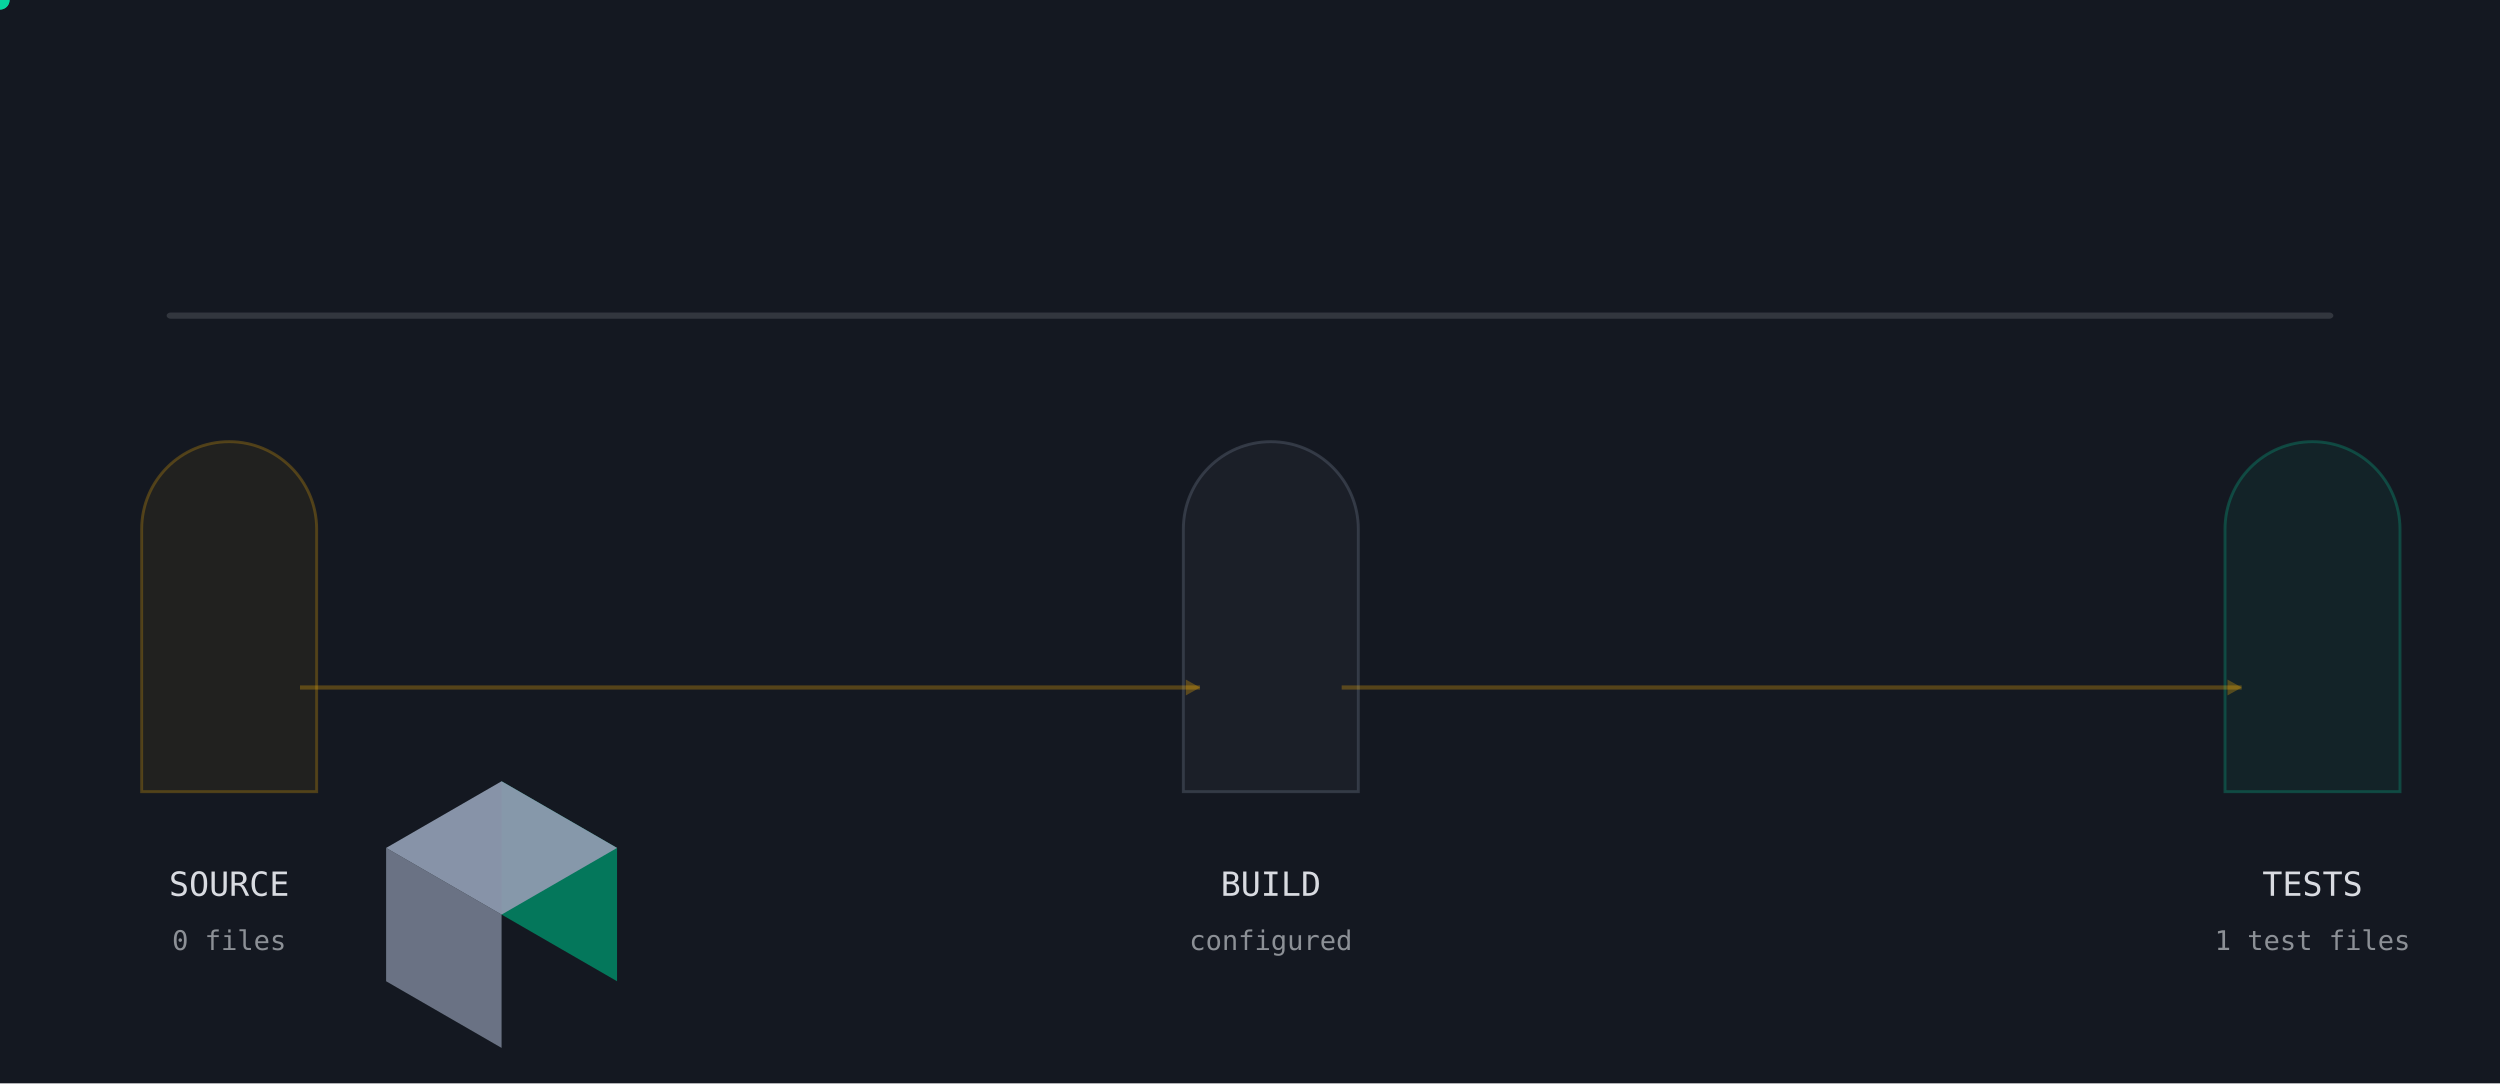
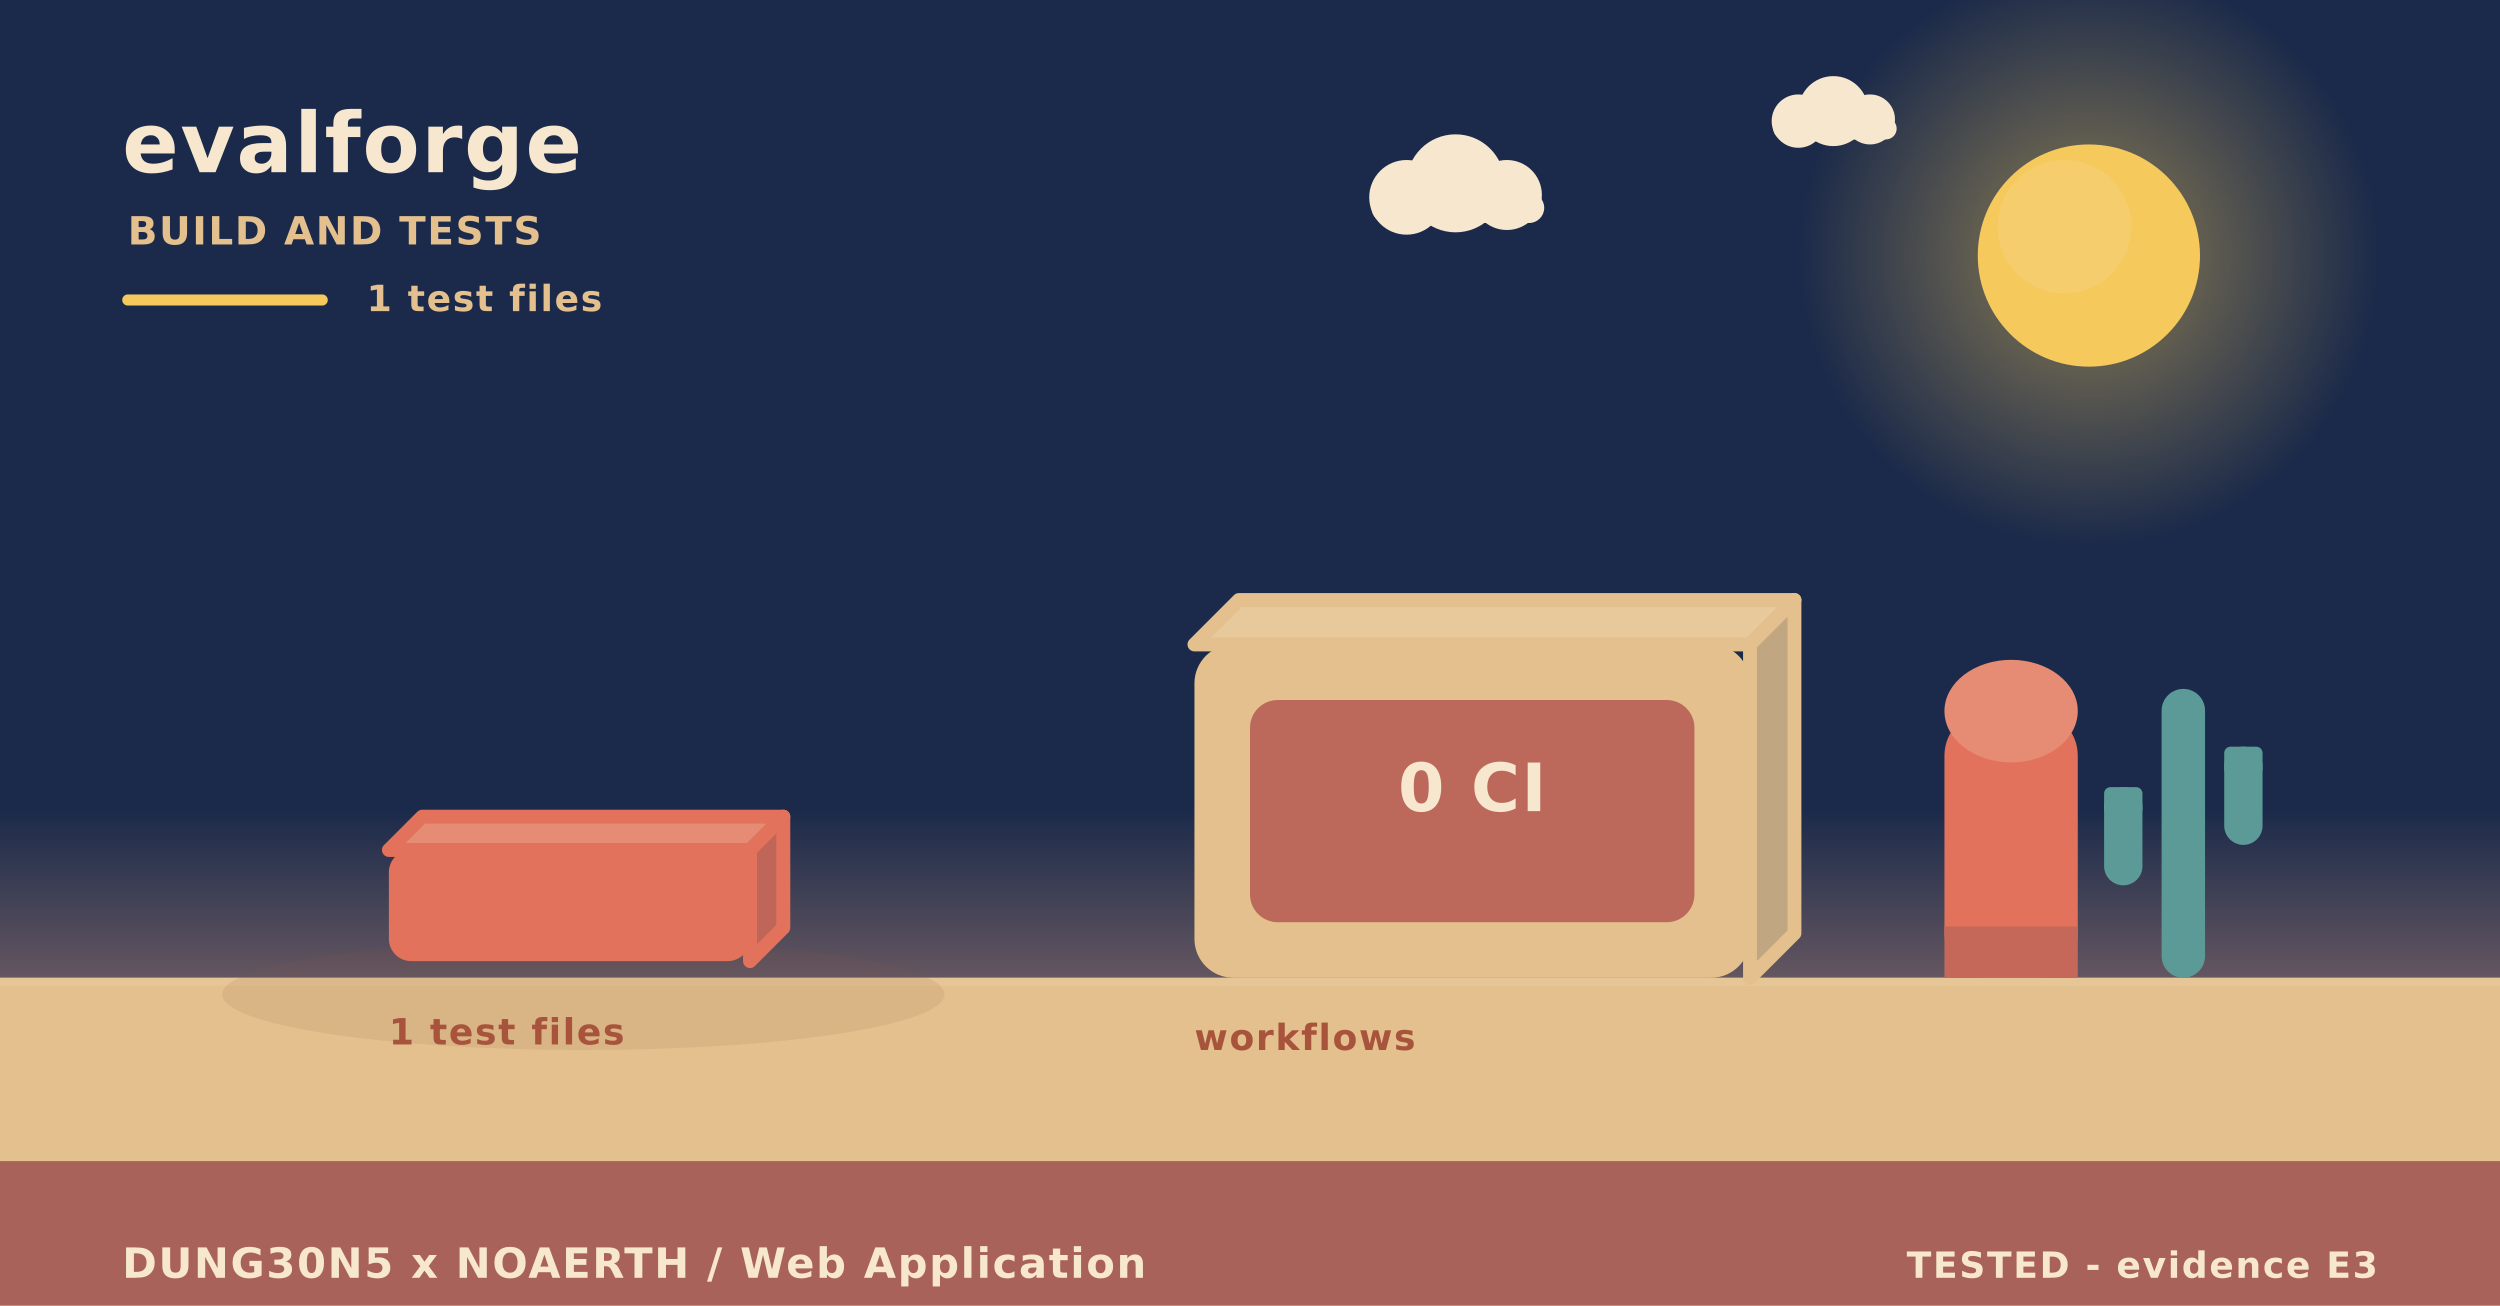
- <svg xmlns="http://www.w3.org/2000/svg" viewBox="0 0 1200 520" width="1200" height="520" role="img" aria-label="evalforge build evidence">
-   <rect width="1200" height="520" fill="#141821" />
-   <defs>
-     <linearGradient id="gb" x1="0" y1="0" x2="1" y2="1">
-       <stop offset="0%" stop-color="#ffb703" />
-       <stop offset="100%" stop-color="#8d99ae" />
-     </linearGradient>
-   </defs>
-   <rect x="80.00" y="150.00" width="1040.00" height="3.00" rx="2.00" fill="rgba(238,241,246,0.140)" opacity="1.00" />
-   <path d="M68.00,380.00 L68.00,254.00 A42.00,42.00 0 0 1 152.00,254.00 L152.00,380.00 Z" fill="rgba(255,183,3,0.100)" opacity="0.55" stroke="rgba(255,183,3,0.450)" stroke-width="1.4" />
-   <polygon points="-192.26,189.00 -136.83,221.00 -136.83,157.00 -192.26,125.00" fill="#037c5d" opacity="0.95" />
-   <polygon points="-247.68,221.00 -192.26,253.00 -192.26,189.00 -247.68,157.00" fill="#6e7788" opacity="0.95" />
-   <polygon points="-192.26,125.00 -136.83,157.00 -192.26,189.00 -247.68,157.00" fill="#ffb703" opacity="0.95" />
-   <text x="110" y="430" font-family="ui-monospace,Menlo,monospace" font-size="16" fill="rgba(238,241,246,0.900)" text-anchor="middle">SOURCE</text>
-   <text x="110" y="456" font-family="ui-monospace,Menlo,monospace" font-size="13" fill="rgba(238,241,246,0.550)" text-anchor="middle">0 files</text>
-   <path d="M568.00,380.00 L568.00,254.00 A42.00,42.00 0 0 1 652.00,254.00 L652.00,380.00 Z" fill="rgba(141,153,174,0.100)" opacity="0.55" stroke="rgba(141,153,174,0.450)" stroke-width="1.4" />
-   <polygon points="240.76,439.00 296.18,471.00 296.18,407.00 240.76,375.00" fill="#037c5d" opacity="0.95" />
-   <polygon points="185.33,471.00 240.76,503.00 240.76,439.00 185.33,407.00" fill="#6e7788" opacity="0.95" />
-   <polygon points="240.76,375.00 296.18,407.00 240.76,439.00 185.33,407.00" fill="#8d99ae" opacity="0.95" />
-   <text x="610" y="430" font-family="ui-monospace,Menlo,monospace" font-size="16" fill="rgba(238,241,246,0.900)" text-anchor="middle">BUILD</text>
-   <text x="610" y="456" font-family="ui-monospace,Menlo,monospace" font-size="13" fill="rgba(238,241,246,0.550)" text-anchor="middle">configured</text>
-   <line x1="144.00" y1="330.00" x2="576.00" y2="330.00" stroke="rgba(255,183,3,0.500)" stroke-width="2.00" opacity="0.55" />
-   <polygon points="576.00,330.00 569.20,326.20 569.20,333.80" fill="rgba(255,183,3,0.500)" opacity="0.55" />
-   <g opacity="0.9">
-     <circle cx="0.00" cy="0.00" r="4.60" fill="#06d6a0" opacity="1.00" />
-     <animateTransform attributeName="transform" type="translate" values="144.00,330.00 576.00,330.00" dur="4.867s" begin="0.0s" repeatCount="indefinite" />
-     <animateTransform attributeName="transform" type="translate" values="576.00,330.00 144.00,330.00" dur="4.867s" begin="2.433s" repeatCount="indefinite" />
+ <svg xmlns="http://www.w3.org/2000/svg" width="900" height="470" viewBox="0 0 900 470" role="img" aria-label="evalforge - how it is verified">
+   <linearGradient id="skyb" x1="0" y1="0" x2="0" y2="1">
+     <stop offset="0" stop-color="#1b2a4a" />
+     <stop offset="0.62" stop-color="#1b2a4a" />
+     <stop offset="1" stop-color="#f3ad8a" />
+   </linearGradient>
+   <rect width="900" height="470" fill="url(#skyb)" />
+   <radialGradient id="sunb">
+     <stop offset="0.35" stop-color="#f5c95c" stop-opacity="0.34" />
+     <stop offset="1" stop-color="#f5c95c" stop-opacity="0" />
+   </radialGradient>
+   <circle cx="752" cy="92" r="104" fill="url(#sunb)" />
+   <circle cx="752" cy="92" r="40" fill="#f5c95c" />
+   <circle cx="743.2" cy="81.6" r="24" fill="#f5d27e" opacity="0.5" />
+   <g>
+     <circle cx="524" cy="66" r="17.64" fill="#f6e7ce" />
+     <circle cx="506.36" cy="71.04" r="13.44" fill="#f6e7ce" />
+     <circle cx="542.48" cy="70.2" r="12.6" fill="#f6e7ce" />
+     <rect x="493.76" y="69.36" width="62.16" height="10.92" rx="5.46" fill="#f6e7ce" />
+     <animateTransform attributeName="transform" type="translate" values="0 0;24 0;0 0" dur="36s" begin="0s" repeatCount="indefinite" />
  </g>
-   <path d="M1068.00,380.00 L1068.00,254.00 A42.00,42.00 0 0 1 1152.00,254.00 L1152.00,380.00 Z" fill="rgba(6,214,160,0.100)" opacity="0.55" stroke="rgba(6,214,160,0.450)" stroke-width="1.4" />
-   <polygon points="673.77,689.00 729.19,721.00 729.19,657.00 673.77,625.00" fill="#037c5d" opacity="0.95" />
-   <polygon points="618.34,721.00 673.77,753.00 673.77,689.00 618.34,657.00" fill="#6e7788" opacity="0.95" />
-   <polygon points="673.77,625.00 729.19,657.00 673.77,689.00 618.34,657.00" fill="#06d6a0" opacity="0.95" />
-   <text x="1110" y="430" font-family="ui-monospace,Menlo,monospace" font-size="16" fill="rgba(238,241,246,0.900)" text-anchor="middle">TESTS</text>
-   <text x="1110" y="456" font-family="ui-monospace,Menlo,monospace" font-size="13" fill="rgba(238,241,246,0.550)" text-anchor="middle">1 test files</text>
-   <line x1="644.00" y1="330.00" x2="1076.00" y2="330.00" stroke="rgba(255,183,3,0.500)" stroke-width="2.00" opacity="0.55" />
-   <polygon points="1076.00,330.00 1069.20,326.20 1069.20,333.80" fill="rgba(255,183,3,0.500)" opacity="0.55" />
-   <g opacity="0.9">
-     <circle cx="0.00" cy="0.00" r="4.60" fill="#06d6a0" opacity="1.00" />
-     <animateTransform attributeName="transform" type="translate" values="644.00,330.00 1076.00,330.00" dur="4.867s" begin="0.4s" repeatCount="indefinite" />
-     <animateTransform attributeName="transform" type="translate" values="1076.00,330.00 644.00,330.00" dur="4.867s" begin="2.833s" repeatCount="indefinite" />
+   <g>
+     <circle cx="660" cy="40" r="12.6" fill="#f6e7ce" />
+     <circle cx="647.4" cy="43.6" r="9.6" fill="#f6e7ce" />
+     <circle cx="673.2" cy="43" r="9" fill="#f6e7ce" />
+     <rect x="638.4" y="42.4" width="44.4" height="7.8" rx="3.9" fill="#f6e7ce" />
+     <animateTransform attributeName="transform" type="translate" values="0 0;-18 0;0 0" dur="46s" begin="3s" repeatCount="indefinite" />
  </g>
+   <rect x="0" y="352" width="900" height="118" fill="#e3c08d" />
+   <rect x="0" y="352" width="900" height="3" fill="#e6c596" />
+   <text x="44" y="62" font-family="Verdana,DejaVu Sans,sans-serif" font-size="30" font-weight="700" letter-spacing="0.6" fill="#f6e7ce" text-anchor="start">evalforge</text>
+   <text x="46" y="88" font-family="Verdana,DejaVu Sans,sans-serif" font-size="14" font-weight="700" letter-spacing="0.6" fill="#e3c08d" text-anchor="start">BUILD AND TESTS</text>
+   <rect x="44" y="106" width="74" height="4" rx="2" fill="#f5c95c" />
+   <text x="132" y="112" font-family="Verdana,DejaVu Sans,sans-serif" font-size="13" font-weight="700" letter-spacing="0.6" fill="#e3c08d" text-anchor="start">1 test files</text>
+   <ellipse cx="210" cy="358" rx="130" ry="20" fill="rgba(138,90,68,0.11)" />
+   <g>
+     <path d="M140,306 L270,306 L282,294 L152,294 Z" fill="#e68c74" stroke="#e2725b" stroke-width="5" stroke-linejoin="round" />
+     <path d="M270,306 L282,294 L282,334 L270,346 Z" fill="#c06658" stroke="#e2725b" stroke-width="5" stroke-linejoin="round" />
+     <rect x="140" y="306" width="130" height="40" rx="8" fill="#e2725b" />
+     <animateTransform attributeName="transform" type="translate" values="0 10;0 0" dur="0.8s" begin="0.5s" fill="freeze" />
+   </g>
+   <text x="140" y="376" font-family="Verdana,DejaVu Sans,sans-serif" font-size="13" font-weight="700" letter-spacing="0.6" fill="#a8543c" text-anchor="start">1 test files</text>
+   <path d="M430,232 L630,232 L646,216 L446,216 Z" fill="#e7c99b" stroke="#e3c08d" stroke-width="5" stroke-linejoin="round" />
+   <path d="M630,232 L646,216 L646,336 L630,352 Z" fill="#c1a682" stroke="#e3c08d" stroke-width="5" stroke-linejoin="round" />
+   <rect x="430" y="232" width="200" height="120" rx="14" fill="#e3c08d" />
+   <rect x="450" y="252" width="160" height="80" rx="10" fill="#ba6458" opacity="0.94" />
+   <text x="530" y="292" font-family="Verdana,DejaVu Sans,sans-serif" font-size="24" font-weight="700" letter-spacing="0.6" fill="#f6e7ce" text-anchor="middle">0 CI</text>
+   <text x="430" y="378" font-family="Verdana,DejaVu Sans,sans-serif" font-size="13" font-weight="700" letter-spacing="0.6" fill="#a8543c" text-anchor="start">workflows</text>
+   <rect x="700" y="256" width="48" height="96" rx="16" fill="#e2725b" />
+   <ellipse cx="724" cy="256" rx="24" ry="18.46" fill="#e68c74" />
+   <rect x="700" y="333.54" width="48" height="18.46" fill="#c66859" />
+   <rect x="778.18" y="248" width="15.64" height="104" rx="7.82" fill="#5b9a97" />
+   <rect x="757.48" y="283.36" width="13.8" height="35.36" rx="6.9" fill="#5b9a97" />
+   <rect x="757.48" y="283.36" width="13.8" height="10.4" rx="2.3" fill="#5b9a97" />
+   <rect x="800.72" y="268.8" width="13.8" height="35.36" rx="6.9" fill="#5b9a97" />
+   <rect x="800.72" y="268.8" width="13.8" height="10.4" rx="2.3" fill="#5b9a97" />
+   <rect x="0" y="418" width="900" height="52" rx="0" fill="#a65c56" opacity="0.94" />
+   <text x="44" y="460" font-family="Verdana,DejaVu Sans,sans-serif" font-size="15" font-weight="700" letter-spacing="0.6" fill="#f6e7ce" text-anchor="start">DUNG30N5 x NOAERTH  /  Web Application</text>
+   <text x="856" y="460" font-family="Verdana,DejaVu Sans,sans-serif" font-size="13" font-weight="700" letter-spacing="0.6" fill="#f6e7ce" text-anchor="end">TESTED  -  evidence E3</text>
</svg>
